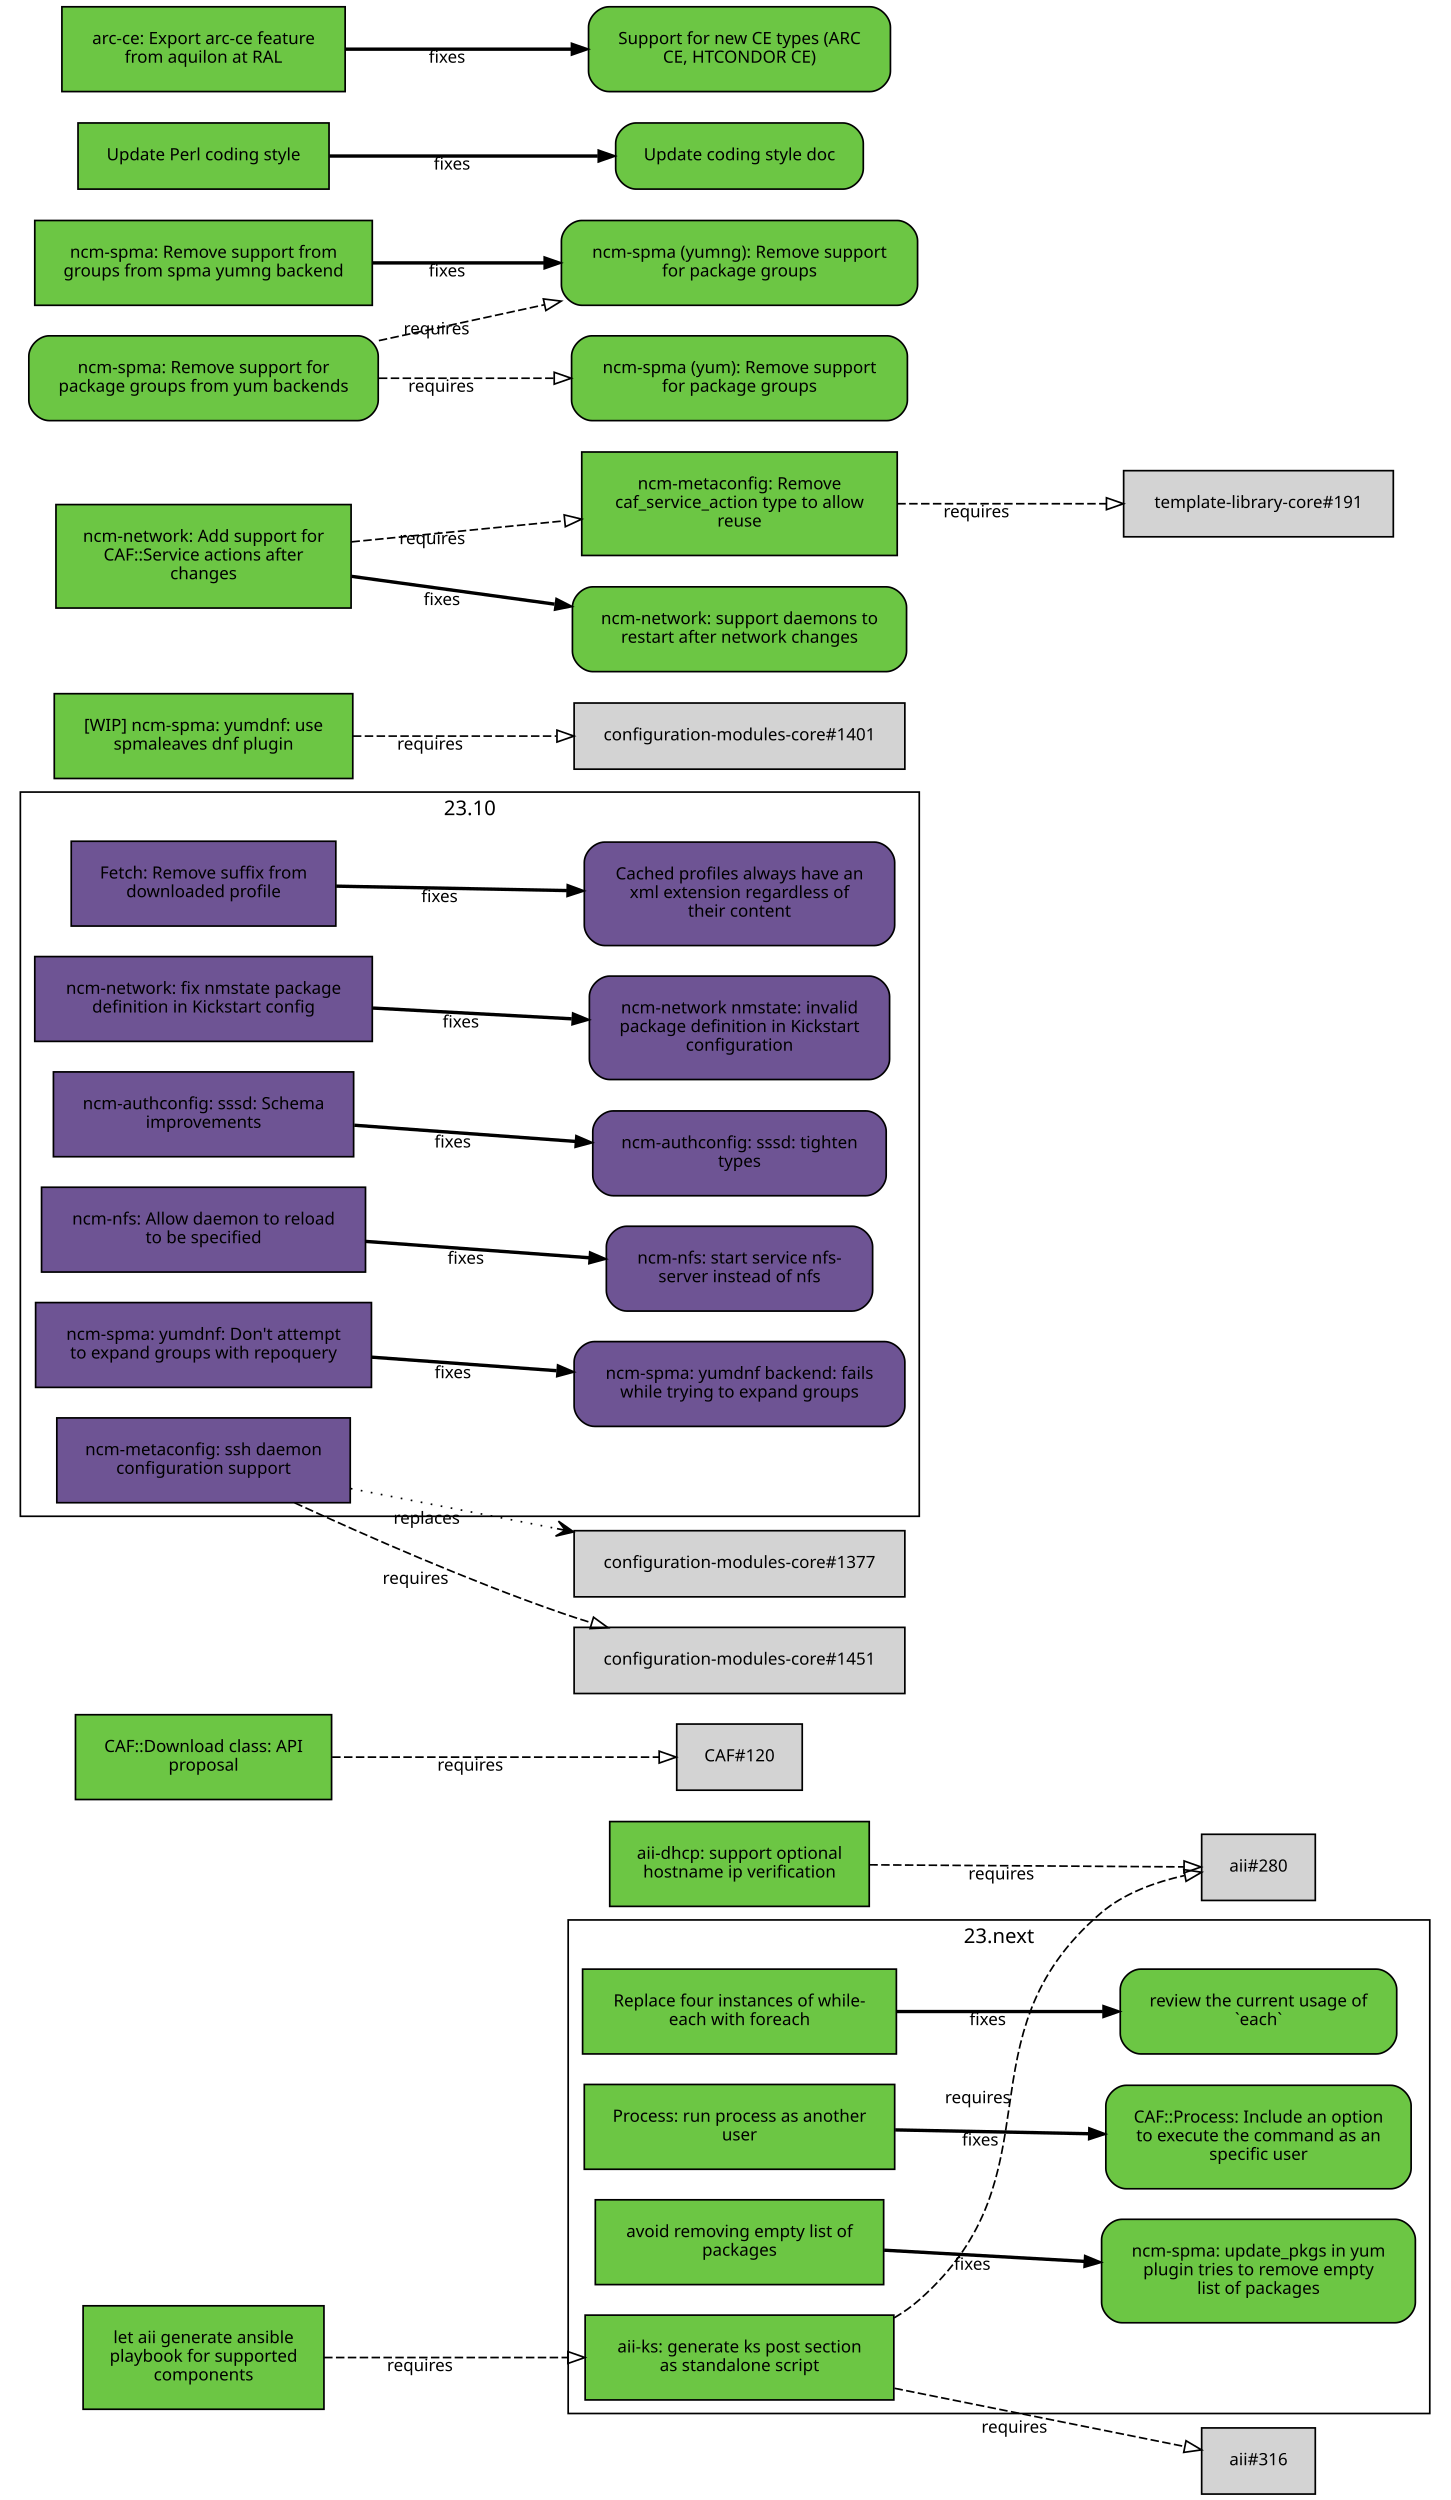
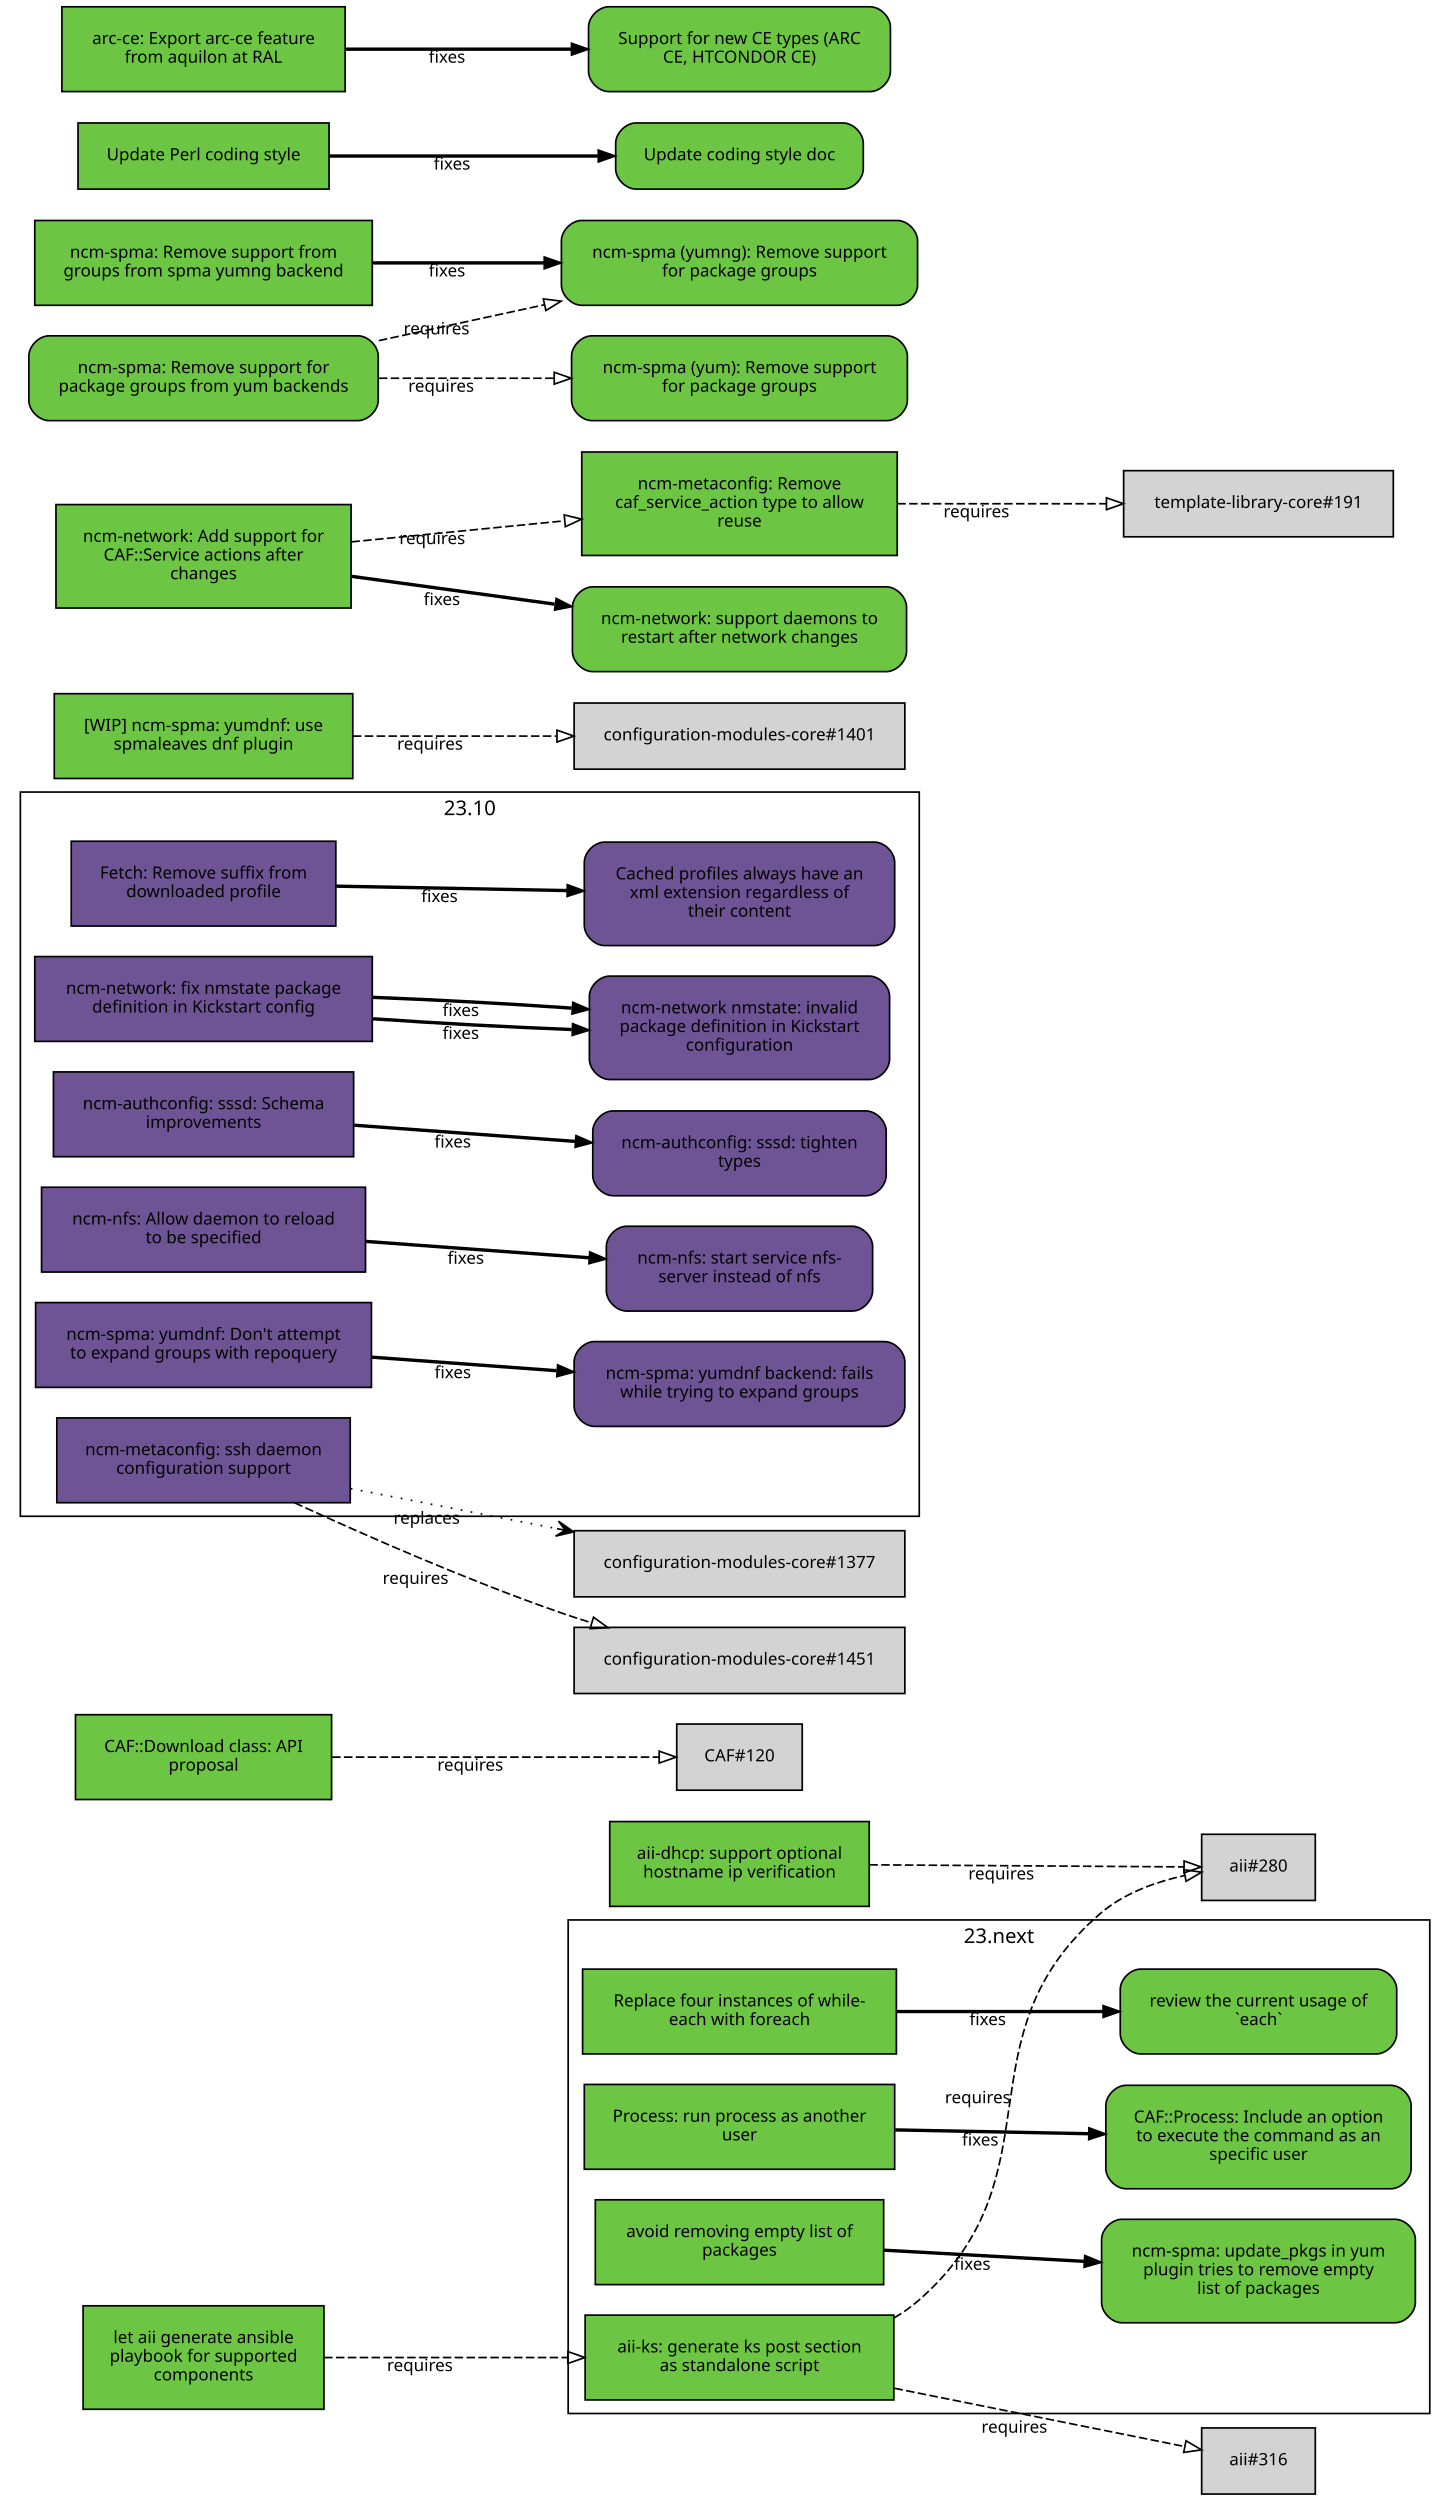
<svg xmlns="http://www.w3.org/2000/svg" xmlns:xlink="http://www.w3.org/1999/xlink" width="855pt" height="1474pt" viewBox="0.00 0.00 855.00 1474.00">
  <g id="graph0" class="graph" transform="scale(1 1) rotate(0) translate(4 1470)">
    <polygon fill="white" stroke="white" points="-4,5 -4,-1470 852,-1470 852,5 -4,5" />
    <g id="clust2" class="cluster">
      <polygon fill="none" stroke="black" points="8,-576 8,-1003 538,-1003 538,-576 8,-576" />
      <text text-anchor="middle" x="273" y="-989.4" font-family="Sans" font-size="12.00">23.10</text>
    </g>
    <g id="clust1" class="cluster">
      <polygon fill="none" stroke="black" points="331,-47 331,-338 839,-338 839,-47 331,-47" />
      <text text-anchor="middle" x="585" y="-324.4" font-family="Sans" font-size="12.00">23.next</text>
    </g>
    <g id="node1" class="node">
      <g id="a_node1">
        <a xlink:href="https://github.com/quattor/aii/pull/328" xlink:title="aii#328 (pull-request)" target="_parent">
          <polygon fill="#6cc644" stroke="black" points="523,-105 341,-105 341,-55 523,-55 523,-105" />
          <text text-anchor="middle" x="432" y="-83" font-family="Sans" font-size="10.00">aii-ks: generate ks post section</text>
          <text text-anchor="middle" x="432" y="-72" font-family="Sans" font-size="10.00">as standalone script</text>
        </a>
      </g>
    </g>
    <g id="node2" class="node">
      <polygon fill="lightgrey" stroke="black" points="771.5,-388.5 704.5,-388.5 704.5,-349.5 771.5,-349.5 771.5,-388.5" />
      <text text-anchor="middle" x="738" y="-366.5" font-family="Sans" font-size="10.00">aii#280</text>
    </g>
    <g id="edge1" class="edge">
      <path fill="none" stroke="black" stroke-dasharray="5,2" d="M523.177,-103.373C528.47,-106.484 533.473,-110.008 538,-114 621.964,-188.027 560.019,-269.143 645,-342 658.709,-353.754 677.321,-360.394 694.218,-364.145" />
      <polygon fill="none" stroke="black" points="693.975,-367.663 704.458,-366.126 695.305,-360.79 693.975,-367.663" />
      <text text-anchor="middle" x="572.527" y="-229.944" font-family="Sans" font-size="10.00">requires</text>
    </g>
    <g id="node3" class="node">
      <polygon fill="lightgrey" stroke="black" points="771.5,-38.5 704.5,-38.5 704.5,0.5 771.5,0.5 771.5,-38.5" />
      <text text-anchor="middle" x="738" y="-16.5" font-family="Sans" font-size="10.00">aii#316</text>
    </g>
    <g id="edge2" class="edge">
      <path fill="none" stroke="black" stroke-dasharray="5,2" d="M523.387,-61.863C580.055,-50.492 650.477,-36.362 694.595,-27.509" />
      <polygon fill="none" stroke="black" points="695.291,-30.939 704.407,-25.54 693.914,-24.076 695.291,-30.939" />
      <text text-anchor="middle" x="594.051" y="-35.671" font-family="Sans" font-size="10.00">requires</text>
    </g>
    <g id="node4" class="node">
      <g id="a_node4">
        <a xlink:href="https://github.com/quattor/aii/pull/331" xlink:title="aii#331 (pull-request)" target="_parent">
          <polygon fill="#6cc644" stroke="black" points="187,-110.5 45,-110.5 45,-49.5 187,-49.5 187,-110.5" />
          <text text-anchor="middle" x="116" y="-88.5" font-family="Sans" font-size="10.00">let aii generate ansible</text>
          <text text-anchor="middle" x="116" y="-77.5" font-family="Sans" font-size="10.00">playbook for supported</text>
          <text text-anchor="middle" x="116" y="-66.5" font-family="Sans" font-size="10.00">components</text>
        </a>
      </g>
    </g>
    <g id="edge3" class="edge">
      <path fill="none" stroke="black" stroke-dasharray="5,2" d="M187.077,-80C229.343,-80 283.883,-80 330.668,-80" />
      <polygon fill="none" stroke="black" points="330.834,-83.5 340.834,-80 330.834,-76.5 330.834,-83.5" />
      <text text-anchor="middle" x="243.574" y="-72" font-family="Sans" font-size="10.00">requires</text>
    </g>
    <g id="node5" class="node">
      <g id="a_node5">
        <a xlink:href="https://github.com/quattor/aii/pull/299" xlink:title="aii#299 (pull-request)" target="_parent">
          <polygon fill="#6cc644" stroke="black" points="508.5,-396 355.5,-396 355.5,-346 508.5,-346 508.5,-396" />
          <text text-anchor="middle" x="432" y="-374" font-family="Sans" font-size="10.00">aii-dhcp: support optional</text>
          <text text-anchor="middle" x="432" y="-363" font-family="Sans" font-size="10.00">hostname ip verification</text>
        </a>
      </g>
    </g>
    <g id="edge4" class="edge">
      <path fill="none" stroke="black" stroke-dasharray="5,2" d="M508.537,-370.503C567.023,-370.118 645.931,-369.599 694.049,-369.283" />
      <polygon fill="none" stroke="black" points="694.146,-372.782 704.123,-369.216 694.1,-365.782 694.146,-372.782" />
      <text text-anchor="middle" x="586.342" y="-361.86" font-family="Sans" font-size="10.00">requires</text>
    </g>
    <g id="node6" class="node">
      <g id="a_node6">
        <a xlink:href="https://github.com/quattor/CAF/pull/277" xlink:title="CAF#277 (pull-request)" target="_parent">
          <polygon fill="#6cc644" stroke="black" points="524.5,-309 339.5,-309 339.5,-259 524.5,-259 524.5,-309" />
          <text text-anchor="middle" x="432" y="-287" font-family="Sans" font-size="10.00">Replace four instances of while-</text>
          <text text-anchor="middle" x="432" y="-276" font-family="Sans" font-size="10.00">each with foreach</text>
        </a>
      </g>
    </g>
    <g id="node7" class="node">
      <g id="a_node7">
        <a xlink:href="https://github.com/quattor/CAF/issues/109" xlink:title="CAF#109 (issue)" target="_parent">
          <path fill="#6cc644" stroke="black" d="M807.5,-309C807.5,-309 668.5,-309 668.5,-309 662.5,-309 656.5,-303 656.5,-297 656.5,-297 656.5,-271 656.5,-271 656.5,-265 662.5,-259 668.5,-259 668.5,-259 807.5,-259 807.5,-259 813.5,-259 819.5,-265 819.5,-271 819.5,-271 819.5,-297 819.5,-297 819.5,-303 813.5,-309 807.5,-309" />
          <text text-anchor="middle" x="738" y="-287" font-family="Sans" font-size="10.00">review the current usage of</text>
          <text text-anchor="middle" x="738" y="-276" font-family="Sans" font-size="10.00">`each`</text>
        </a>
      </g>
    </g>
    <g id="edge5" class="edge">
      <path fill="none" stroke="black" stroke-width="2" d="M524.622,-284C563.139,-284 607.831,-284 646.253,-284" />
      <polygon fill="black" stroke="black" points="646.394,-287.5 656.394,-284 646.394,-280.5 646.394,-287.5" />
      <text text-anchor="middle" x="578.345" y="-276" font-family="Sans" font-size="10.00">fixes</text>
    </g>
    <g id="node8" class="node">
      <g id="a_node8">
        <a xlink:href="https://github.com/quattor/CAF/pull/257" xlink:title="CAF#257 (pull-request)" target="_parent">
          <polygon fill="#6cc644" stroke="black" points="523.5,-241 340.5,-241 340.5,-191 523.5,-191 523.5,-241" />
          <text text-anchor="middle" x="432" y="-219" font-family="Sans" font-size="10.00">Process: run process as another</text>
          <text text-anchor="middle" x="432" y="-208" font-family="Sans" font-size="10.00">user</text>
        </a>
      </g>
    </g>
    <g id="node9" class="node">
      <g id="a_node9">
        <a xlink:href="https://github.com/quattor/CAF/issues/253" xlink:title="CAF#253 (issue)" target="_parent">
          <path fill="#6cc644" stroke="black" d="M816,-240.5C816,-240.5 660,-240.5 660,-240.5 654,-240.5 648,-234.5 648,-228.5 648,-228.5 648,-191.5 648,-191.5 648,-185.5 654,-179.5 660,-179.5 660,-179.5 816,-179.5 816,-179.5 822,-179.5 828,-185.5 828,-191.5 828,-191.5 828,-228.5 828,-228.5 828,-234.5 822,-240.5 816,-240.5" />
          <text text-anchor="middle" x="738" y="-218.5" font-family="Sans" font-size="10.00">CAF::Process: Include an option</text>
          <text text-anchor="middle" x="738" y="-207.5" font-family="Sans" font-size="10.00">to execute the command as an</text>
          <text text-anchor="middle" x="738" y="-196.5" font-family="Sans" font-size="10.00">specific user</text>
        </a>
      </g>
    </g>
    <g id="edge6" class="edge">
      <path fill="none" stroke="black" stroke-width="2" d="M523.798,-214.208C559.701,-213.499 601.072,-212.683 637.762,-211.959" />
      <polygon fill="black" stroke="black" points="638.048,-215.454 647.977,-211.757 637.91,-208.455 638.048,-215.454" />
      <text text-anchor="middle" x="573.947" y="-204.981" font-family="Sans" font-size="10.00">fixes</text>
    </g>
    <g id="node10" class="node">
      <g id="a_node10">
        <a xlink:href="https://github.com/quattor/CAF/pull/110" xlink:title="CAF#110 (pull-request)" target="_parent">
          <polygon fill="#6cc644" stroke="black" points="191.5,-459 40.5,-459 40.5,-409 191.5,-409 191.5,-459" />
          <text text-anchor="middle" x="116" y="-437" font-family="Sans" font-size="10.00">CAF::Download class: API</text>
          <text text-anchor="middle" x="116" y="-426" font-family="Sans" font-size="10.00">proposal</text>
        </a>
      </g>
    </g>
    <g id="node11" class="node">
      <polygon fill="lightgrey" stroke="black" points="469,-453.5 395,-453.5 395,-414.5 469,-414.5 469,-453.5" />
      <text text-anchor="middle" x="432" y="-431.5" font-family="Sans" font-size="10.00">CAF#120</text>
    </g>
    <g id="edge7" class="edge">
      <path fill="none" stroke="black" stroke-dasharray="5,2" d="M191.812,-434C251.718,-434 333.856,-434 384.623,-434" />
      <polygon fill="none" stroke="black" points="384.651,-437.5 394.651,-434 384.651,-430.5 384.651,-437.5" />
      <text text-anchor="middle" x="273.255" y="-426" font-family="Sans" font-size="10.00">requires</text>
    </g>
    <g id="node12" class="node">
      <g id="a_node12">
        <a xlink:href="https://github.com/quattor/CCM/pull/210" xlink:title="CCM#210 (pull-request)" target="_parent">
          <polygon fill="#6e5494" stroke="black" points="194,-974 38,-974 38,-924 194,-924 194,-974" />
          <text text-anchor="middle" x="116" y="-952" font-family="Sans" font-size="10.00">Fetch: Remove suffix from</text>
          <text text-anchor="middle" x="116" y="-941" font-family="Sans" font-size="10.00">downloaded profile</text>
        </a>
      </g>
    </g>
    <g id="node13" class="node">
      <g id="a_node13">
        <a xlink:href="https://github.com/quattor/CCM/issues/204" xlink:title="CCM#204 (issue)" target="_parent">
          <path fill="#6e5494" stroke="black" d="M511.5,-973.5C511.5,-973.5 352.5,-973.5 352.5,-973.5 346.5,-973.5 340.5,-967.5 340.5,-961.5 340.5,-961.5 340.5,-924.5 340.5,-924.5 340.5,-918.5 346.5,-912.5 352.5,-912.5 352.5,-912.5 511.5,-912.5 511.5,-912.5 517.5,-912.5 523.5,-918.5 523.5,-924.5 523.5,-924.5 523.5,-961.5 523.5,-961.5 523.5,-967.5 517.5,-973.5 511.5,-973.5" />
          <text text-anchor="middle" x="432" y="-951.5" font-family="Sans" font-size="10.00">Cached profiles always have an</text>
          <text text-anchor="middle" x="432" y="-940.5" font-family="Sans" font-size="10.00">xml extension regardless of</text>
          <text text-anchor="middle" x="432" y="-929.5" font-family="Sans" font-size="10.00">their content</text>
        </a>
      </g>
    </g>
    <g id="edge8" class="edge">
      <path fill="none" stroke="black" stroke-width="2" d="M194.215,-947.525C235.236,-946.741 286.154,-945.768 330.251,-944.925" />
      <polygon fill="black" stroke="black" points="330.492,-948.421 340.423,-944.731 330.358,-941.423 330.492,-948.421" />
      <text text-anchor="middle" x="255.112" y="-938.132" font-family="Sans" font-size="10.00">fixes</text>
    </g>
    <g id="node14" class="node">
      <g id="a_node14">
        <a xlink:href="https://github.com/quattor/configuration-modules-core/pull/1630" xlink:title="configuration-modules-core#1630 (pull-request)" target="_parent">
          <polygon fill="#6e5494" stroke="black" points="215.5,-906 16.5,-906 16.5,-856 215.5,-856 215.5,-906" />
          <text text-anchor="middle" x="116" y="-884" font-family="Sans" font-size="10.00">ncm-network: fix nmstate package</text>
          <text text-anchor="middle" x="116" y="-873" font-family="Sans" font-size="10.00">definition in Kickstart config</text>
        </a>
      </g>
    </g>
    <g id="node15" class="node">
      <g id="a_node15">
        <a xlink:href="https://github.com/quattor/configuration-modules-core/issues/1629" xlink:title="configuration-modules-core#1629 (issue)" target="_parent">
          <path fill="#6e5494" stroke="black" d="M508.5,-894.5C508.5,-894.5 355.5,-894.5 355.5,-894.5 349.5,-894.5 343.5,-888.5 343.5,-882.5 343.5,-882.5 343.5,-845.5 343.5,-845.5 343.5,-839.5 349.5,-833.5 355.5,-833.5 355.5,-833.5 508.5,-833.5 508.5,-833.5 514.5,-833.5 520.5,-839.5 520.5,-845.5 520.5,-845.5 520.5,-882.5 520.5,-882.5 520.5,-888.5 514.5,-894.5 508.5,-894.5" />
          <text text-anchor="middle" x="432" y="-872.5" font-family="Sans" font-size="10.00">ncm-network nmstate: invalid</text>
          <text text-anchor="middle" x="432" y="-861.5" font-family="Sans" font-size="10.00">package definition in Kickstart</text>
          <text text-anchor="middle" x="432" y="-850.5" font-family="Sans" font-size="10.00">configuration</text>
        </a>
      </g>
    </g>
    <g id="edge9" class="edge">
-       <path fill="none" stroke="black" stroke-width="2" d="M215.921,-875.644C253.303,-873.621 295.798,-871.32 333.087,-869.301" />
-       <polygon fill="black" stroke="black" points="333.662,-872.775 343.458,-868.74 333.283,-865.785 333.662,-872.775" />
-       <text text-anchor="middle" x="267.683" y="-864.192" font-family="Sans" font-size="10.00">fixes</text>
+       <path fill="none" stroke="black" stroke-width="2" d="M215.921,-869.323C253.303,-866.723 295.798,-864.427 333.087,-862.995" />
+       <polygon fill="black" stroke="black" points="333.593,-866.479 343.458,-862.615 333.336,-859.484 333.593,-866.479" />
+       <text text-anchor="middle" x="267.683" y="-857.446" font-family="Sans" font-size="10.00">fixes</text>
+     </g>
+     <g id="edge10" class="edge">
+       <path fill="none" stroke="black" stroke-width="2" d="M215.921,-881.966C253.303,-880.519 295.798,-878.213 333.087,-875.607" />
+       <polygon fill="black" stroke="black" points="333.734,-879.07 343.458,-874.864 333.234,-872.087 333.734,-879.07" />
+       <text text-anchor="middle" x="267.683" y="-870.938" font-family="Sans" font-size="10.00">fixes</text>
    </g>
    <g id="node16" class="node">
      <g id="a_node16">
        <a xlink:href="https://github.com/quattor/configuration-modules-core/pull/1622" xlink:title="configuration-modules-core#1622 (pull-request)" target="_parent">
          <polygon fill="#6e5494" stroke="black" points="204.5,-838 27.5,-838 27.5,-788 204.5,-788 204.5,-838" />
          <text text-anchor="middle" x="116" y="-816" font-family="Sans" font-size="10.00">ncm-authconfig: sssd: Schema</text>
          <text text-anchor="middle" x="116" y="-805" font-family="Sans" font-size="10.00">improvements</text>
        </a>
      </g>
    </g>
    <g id="node17" class="node">
      <g id="a_node17">
        <a xlink:href="https://github.com/quattor/configuration-modules-core/issues/1471" xlink:title="configuration-modules-core#1471 (issue)" target="_parent">
          <path fill="#6e5494" stroke="black" d="M506.5,-815C506.5,-815 357.5,-815 357.5,-815 351.5,-815 345.5,-809 345.5,-803 345.5,-803 345.5,-777 345.5,-777 345.5,-771 351.5,-765 357.5,-765 357.5,-765 506.5,-765 506.5,-765 512.5,-765 518.5,-771 518.5,-777 518.5,-777 518.5,-803 518.5,-803 518.5,-809 512.5,-815 506.5,-815" />
          <text text-anchor="middle" x="432" y="-793" font-family="Sans" font-size="10.00">ncm-authconfig: sssd: tighten</text>
          <text text-anchor="middle" x="432" y="-782" font-family="Sans" font-size="10.00">types</text>
        </a>
      </g>
    </g>
-     <g id="edge10" class="edge">
+     <g id="edge11" class="edge">
      <path fill="none" stroke="black" stroke-width="2" d="M204.884,-806.563C245.446,-803.592 293.697,-800.057 335.189,-797.018" />
      <polygon fill="black" stroke="black" points="335.589,-800.498 345.307,-796.277 335.078,-793.517 335.589,-800.498" />
      <text text-anchor="middle" x="262.92" y="-793.433" font-family="Sans" font-size="10.00">fixes</text>
    </g>
    <g id="node18" class="node">
      <g id="a_node18">
        <a xlink:href="https://github.com/quattor/configuration-modules-core/pull/1621" xlink:title="configuration-modules-core#1621 (pull-request)" target="_parent">
          <polygon fill="#6e5494" stroke="black" points="211.5,-770 20.5,-770 20.5,-720 211.5,-720 211.5,-770" />
          <text text-anchor="middle" x="116" y="-748" font-family="Sans" font-size="10.00">ncm-nfs: Allow daemon to reload</text>
          <text text-anchor="middle" x="116" y="-737" font-family="Sans" font-size="10.00">to be specified</text>
        </a>
      </g>
    </g>
    <g id="node19" class="node">
      <g id="a_node19">
        <a xlink:href="https://github.com/quattor/configuration-modules-core/issues/1618" xlink:title="configuration-modules-core#1618 (issue)" target="_parent">
          <path fill="#6e5494" stroke="black" d="M498.5,-747C498.5,-747 365.5,-747 365.5,-747 359.5,-747 353.5,-741 353.5,-735 353.5,-735 353.5,-709 353.5,-709 353.5,-703 359.5,-697 365.5,-697 365.5,-697 498.5,-697 498.5,-697 504.5,-697 510.5,-703 510.5,-709 510.5,-709 510.5,-735 510.5,-735 510.5,-741 504.5,-747 498.5,-747" />
          <text text-anchor="middle" x="432" y="-725" font-family="Sans" font-size="10.00">ncm-nfs: start service nfs-</text>
          <text text-anchor="middle" x="432" y="-714" font-family="Sans" font-size="10.00">server instead of nfs</text>
        </a>
      </g>
    </g>
-     <g id="edge11" class="edge">
+     <g id="edge12" class="edge">
      <path fill="none" stroke="black" stroke-width="2" d="M211.636,-738.068C253.508,-735.001 302.447,-731.416 343.464,-728.412" />
      <polygon fill="black" stroke="black" points="343.722,-731.902 353.439,-727.681 343.21,-724.921 343.722,-731.902" />
      <text text-anchor="middle" x="270.635" y="-724.868" font-family="Sans" font-size="10.00">fixes</text>
    </g>
    <g id="node20" class="node">
      <g id="a_node20">
        <a xlink:href="https://github.com/quattor/configuration-modules-core/pull/1620" xlink:title="configuration-modules-core#1620 (pull-request)" target="_parent">
          <polygon fill="#6e5494" stroke="black" points="215,-702 17,-702 17,-652 215,-652 215,-702" />
          <text text-anchor="middle" x="116" y="-680" font-family="Sans" font-size="10.00">ncm-spma: yumdnf: Don't attempt</text>
          <text text-anchor="middle" x="116" y="-669" font-family="Sans" font-size="10.00">to expand groups with repoquery</text>
        </a>
      </g>
    </g>
    <g id="node21" class="node">
      <g id="a_node21">
        <a xlink:href="https://github.com/quattor/configuration-modules-core/issues/1524" xlink:title="configuration-modules-core#1524 (issue)" target="_parent">
          <path fill="#6e5494" stroke="black" d="M517.5,-679C517.5,-679 346.5,-679 346.5,-679 340.5,-679 334.5,-673 334.5,-667 334.5,-667 334.5,-641 334.5,-641 334.5,-635 340.5,-629 346.5,-629 346.5,-629 517.5,-629 517.5,-629 523.5,-629 529.5,-635 529.5,-641 529.5,-641 529.5,-667 529.5,-667 529.5,-673 523.5,-679 517.5,-679" />
          <text text-anchor="middle" x="432" y="-657" font-family="Sans" font-size="10.00">ncm-spma: yumdnf backend: fails</text>
          <text text-anchor="middle" x="432" y="-646" font-family="Sans" font-size="10.00">while trying to expand groups</text>
        </a>
      </g>
    </g>
-     <g id="edge12" class="edge">
+     <g id="edge13" class="edge">
      <path fill="none" stroke="black" stroke-width="2" d="M215.06,-669.817C249.699,-667.28 288.815,-664.415 324.146,-661.827" />
      <polygon fill="black" stroke="black" points="324.773,-665.29 334.491,-661.069 324.262,-658.309 324.773,-665.29" />
      <text text-anchor="middle" x="262.99" y="-657.428" font-family="Sans" font-size="10.00">fixes</text>
    </g>
    <g id="node22" class="node">
      <g id="a_node22">
        <a xlink:href="https://github.com/quattor/configuration-modules-core/pull/1554" xlink:title="configuration-modules-core#1554 (pull-request)" target="_parent">
          <polygon fill="#6cc644" stroke="black" points="517,-173 347,-173 347,-123 517,-123 517,-173" />
          <text text-anchor="middle" x="432" y="-151" font-family="Sans" font-size="10.00">avoid removing empty list of</text>
          <text text-anchor="middle" x="432" y="-140" font-family="Sans" font-size="10.00">packages</text>
        </a>
      </g>
    </g>
    <g id="node23" class="node">
      <g id="a_node23">
        <a xlink:href="https://github.com/quattor/configuration-modules-core/issues/1553" xlink:title="configuration-modules-core#1553 (issue)" target="_parent">
          <path fill="#6cc644" stroke="black" d="M818.5,-161.5C818.5,-161.5 657.5,-161.5 657.5,-161.5 651.5,-161.5 645.5,-155.5 645.5,-149.5 645.5,-149.5 645.5,-112.5 645.5,-112.5 645.5,-106.5 651.5,-100.5 657.5,-100.5 657.5,-100.5 818.5,-100.5 818.5,-100.5 824.5,-100.5 830.5,-106.5 830.5,-112.5 830.5,-112.5 830.5,-149.5 830.5,-149.5 830.5,-155.5 824.5,-161.5 818.5,-161.5" />
          <text text-anchor="middle" x="738" y="-139.5" font-family="Sans" font-size="10.00">ncm-spma: update_pkgs in yum</text>
          <text text-anchor="middle" x="738" y="-128.5" font-family="Sans" font-size="10.00">plugin tries to remove empty</text>
          <text text-anchor="middle" x="738" y="-117.5" font-family="Sans" font-size="10.00">list of packages</text>
        </a>
      </g>
    </g>
-     <g id="edge13" class="edge">
+     <g id="edge14" class="edge">
      <path fill="none" stroke="black" stroke-width="2" d="M517.277,-143.287C553.812,-141.244 596.909,-138.834 635.213,-136.692" />
      <polygon fill="black" stroke="black" points="635.57,-140.178 645.359,-136.125 635.179,-133.189 635.57,-140.178" />
      <text text-anchor="middle" x="569.248" y="-131.71" font-family="Sans" font-size="10.00">fixes</text>
    </g>
    <g id="node24" class="node">
      <g id="a_node24">
        <a xlink:href="https://github.com/quattor/configuration-modules-core/pull/1452" xlink:title="configuration-modules-core#1452 (pull-request)" target="_parent">
          <polygon fill="#6e5494" stroke="black" points="202.5,-634 29.5,-634 29.5,-584 202.5,-584 202.5,-634" />
          <text text-anchor="middle" x="116" y="-612" font-family="Sans" font-size="10.00">ncm-metaconfig: ssh daemon</text>
          <text text-anchor="middle" x="116" y="-601" font-family="Sans" font-size="10.00">configuration support</text>
        </a>
      </g>
    </g>
    <g id="node25" class="node">
      <polygon fill="lightgrey" stroke="black" points="529.5,-567.5 334.5,-567.5 334.5,-528.5 529.5,-528.5 529.5,-567.5" />
      <text text-anchor="middle" x="432" y="-545.5" font-family="Sans" font-size="10.00">configuration-modules-core#1377</text>
    </g>
-     <g id="edge14" class="edge">
+     <g id="edge15" class="edge">
      <path fill="none" stroke="black" stroke-dasharray="1,5" d="M202.802,-592.331C240.298,-585.047 284.669,-576.427 324.269,-568.734" />
      <polygon fill="black" stroke="black" points="334.228,-566.8 325.269,-573.124 329.319,-567.753 324.411,-568.707 324.411,-568.707 324.411,-568.707 329.319,-567.753 323.553,-564.289 334.228,-566.8 334.228,-566.8" />
      <text text-anchor="middle" x="247.583" y="-571.552" font-family="Sans" font-size="10.00">replaces</text>
    </g>
    <g id="node26" class="node">
      <polygon fill="lightgrey" stroke="black" points="529.5,-510.5 334.5,-510.5 334.5,-471.5 529.5,-471.5 529.5,-510.5" />
      <text text-anchor="middle" x="432" y="-488.5" font-family="Sans" font-size="10.00">configuration-modules-core#1451</text>
    </g>
-     <g id="edge15" class="edge">
+     <g id="edge16" class="edge">
      <path fill="none" stroke="black" stroke-dasharray="5,2" d="M169.693,-583.943C211.678,-564.586 272.288,-537.982 327,-519 332.797,-516.989 338.816,-515.033 344.905,-513.152" />
      <polygon fill="none" stroke="black" points="345.944,-516.495 354.51,-510.26 343.926,-509.792 345.944,-516.495" />
      <text text-anchor="middle" x="240.995" y="-536.113" font-family="Sans" font-size="10.00">requires</text>
    </g>
    <g id="node27" class="node">
      <g id="a_node27">
        <a xlink:href="https://github.com/quattor/configuration-modules-core/pull/1507" xlink:title="configuration-modules-core#1507 (pull-request)" target="_parent">
          <polygon fill="#6cc644" stroke="black" points="204,-1061 28,-1061 28,-1011 204,-1011 204,-1061" />
          <text text-anchor="middle" x="116" y="-1039" font-family="Sans" font-size="10.00">[WIP] ncm-spma: yumdnf: use</text>
          <text text-anchor="middle" x="116" y="-1028" font-family="Sans" font-size="10.00">spmaleaves dnf plugin</text>
        </a>
      </g>
    </g>
    <g id="node28" class="node">
      <polygon fill="lightgrey" stroke="black" points="529.5,-1055.5 334.5,-1055.5 334.5,-1016.5 529.5,-1016.5 529.5,-1055.5" />
      <text text-anchor="middle" x="432" y="-1033.5" font-family="Sans" font-size="10.00">configuration-modules-core#1401</text>
    </g>
-     <g id="edge16" class="edge">
+     <g id="edge17" class="edge">
      <path fill="none" stroke="black" stroke-dasharray="5,2" d="M204.05,-1036C241.203,-1036 284.927,-1036 324.027,-1036" />
      <polygon fill="none" stroke="black" points="324.391,-1039.5 334.391,-1036 324.391,-1032.5 324.391,-1039.5" />
      <text text-anchor="middle" x="249.549" y="-1028" font-family="Sans" font-size="10.00">requires</text>
    </g>
    <g id="node29" class="node">
      <g id="a_node29">
        <a xlink:href="https://github.com/quattor/configuration-modules-core/pull/1336" xlink:title="configuration-modules-core#1336 (pull-request)" target="_parent">
          <polygon fill="#6cc644" stroke="black" points="203,-1172.5 29,-1172.5 29,-1111.5 203,-1111.5 203,-1172.5" />
          <text text-anchor="middle" x="116" y="-1150.5" font-family="Sans" font-size="10.00">ncm-network: Add support for</text>
          <text text-anchor="middle" x="116" y="-1139.5" font-family="Sans" font-size="10.00">CAF::Service actions after</text>
          <text text-anchor="middle" x="116" y="-1128.5" font-family="Sans" font-size="10.00">changes</text>
        </a>
      </g>
    </g>
    <g id="node30" class="node">
      <g id="a_node30">
        <a xlink:href="https://github.com/quattor/configuration-modules-core/pull/1335" xlink:title="configuration-modules-core#1335 (pull-request)" target="_parent">
          <polygon fill="#6cc644" stroke="black" points="525,-1203.5 339,-1203.5 339,-1142.5 525,-1142.5 525,-1203.5" />
          <text text-anchor="middle" x="432" y="-1181.5" font-family="Sans" font-size="10.00">ncm-metaconfig: Remove</text>
          <text text-anchor="middle" x="432" y="-1170.5" font-family="Sans" font-size="10.00">caf_service_action type to allow</text>
          <text text-anchor="middle" x="432" y="-1159.5" font-family="Sans" font-size="10.00">reuse</text>
        </a>
      </g>
    </g>
-     <g id="edge17" class="edge">
+     <g id="edge18" class="edge">
      <path fill="none" stroke="black" stroke-dasharray="5,2" d="M203.217,-1150.51C242.047,-1154.35 288.184,-1158.9 328.746,-1162.9" />
      <polygon fill="none" stroke="black" points="328.636,-1166.41 338.931,-1163.91 329.323,-1159.44 328.636,-1166.41" />
      <text text-anchor="middle" x="250.868" y="-1149.19" font-family="Sans" font-size="10.00">requires</text>
    </g>
    <g id="node31" class="node">
      <g id="a_node31">
        <a xlink:href="https://github.com/quattor/configuration-modules-core/issues/1071" xlink:title="configuration-modules-core#1071 (issue)" target="_parent">
          <path fill="#6cc644" stroke="black" d="M518.5,-1124C518.5,-1124 345.5,-1124 345.5,-1124 339.5,-1124 333.5,-1118 333.5,-1112 333.5,-1112 333.5,-1086 333.5,-1086 333.5,-1080 339.5,-1074 345.5,-1074 345.5,-1074 518.5,-1074 518.5,-1074 524.5,-1074 530.5,-1080 530.5,-1086 530.5,-1086 530.5,-1112 530.5,-1112 530.5,-1118 524.5,-1124 518.5,-1124" />
          <text text-anchor="middle" x="432" y="-1102" font-family="Sans" font-size="10.00">ncm-network: support daemons to</text>
          <text text-anchor="middle" x="432" y="-1091" font-family="Sans" font-size="10.00">restart after network changes</text>
        </a>
      </g>
    </g>
-     <g id="edge18" class="edge">
+     <g id="edge19" class="edge">
      <path fill="none" stroke="black" stroke-width="2" d="M203.217,-1130.19C240.216,-1125.13 283.848,-1119.15 322.972,-1113.79" />
      <polygon fill="black" stroke="black" points="323.912,-1117.2 333.344,-1112.37 322.962,-1110.26 323.912,-1117.2" />
      <text text-anchor="middle" x="256.527" y="-1113.25" font-family="Sans" font-size="10.00">fixes</text>
    </g>
    <g id="node32" class="node">
      <polygon fill="lightgrey" stroke="black" points="817.5,-1192.5 658.5,-1192.5 658.5,-1153.5 817.5,-1153.5 817.5,-1192.5" />
      <text text-anchor="middle" x="738" y="-1170.5" font-family="Sans" font-size="10.00">template-library-core#191</text>
    </g>
-     <g id="edge19" class="edge">
+     <g id="edge20" class="edge">
      <path fill="none" stroke="black" stroke-dasharray="5,2" d="M525.035,-1173C564.097,-1173 609.452,-1173 648.16,-1173" />
      <polygon fill="none" stroke="black" points="648.369,-1176.5 658.369,-1173 648.369,-1169.5 648.369,-1176.5" />
      <text text-anchor="middle" x="571.665" y="-1165" font-family="Sans" font-size="10.00">requires</text>
    </g>
    <g id="node33" class="node">
      <g id="a_node33">
        <a xlink:href="https://github.com/quattor/configuration-modules-core/pull/1148" xlink:title="configuration-modules-core#1148 (pull-request)" target="_parent">
          <polygon fill="#6cc644" stroke="black" points="215.5,-1340 16.5,-1340 16.5,-1290 215.5,-1290 215.5,-1340" />
          <text text-anchor="middle" x="116" y="-1318" font-family="Sans" font-size="10.00">ncm-spma: Remove support from</text>
          <text text-anchor="middle" x="116" y="-1307" font-family="Sans" font-size="10.00">groups from spma yumng backend</text>
        </a>
      </g>
    </g>
    <g id="node34" class="node">
      <g id="a_node34">
        <a xlink:href="https://github.com/quattor/configuration-modules-core/issues/952" xlink:title="configuration-modules-core#952 (issue)" target="_parent">
          <path fill="#6cc644" stroke="black" d="M525,-1340C525,-1340 339,-1340 339,-1340 333,-1340 327,-1334 327,-1328 327,-1328 327,-1302 327,-1302 327,-1296 333,-1290 339,-1290 339,-1290 525,-1290 525,-1290 531,-1290 537,-1296 537,-1302 537,-1302 537,-1328 537,-1328 537,-1334 531,-1340 525,-1340" />
          <text text-anchor="middle" x="432" y="-1318" font-family="Sans" font-size="10.00">ncm-spma (yumng): Remove support</text>
          <text text-anchor="middle" x="432" y="-1307" font-family="Sans" font-size="10.00">for package groups</text>
        </a>
      </g>
    </g>
-     <g id="edge20" class="edge">
+     <g id="edge21" class="edge">
      <path fill="none" stroke="black" stroke-width="2" d="M215.921,-1315C247.933,-1315 283.695,-1315 316.726,-1315" />
      <polygon fill="black" stroke="black" points="316.883,-1318.5 326.883,-1315 316.882,-1311.5 316.883,-1318.5" />
      <text text-anchor="middle" x="259.546" y="-1307" font-family="Sans" font-size="10.00">fixes</text>
    </g>
    <g id="node35" class="node">
      <g id="a_node35">
        <a xlink:href="https://github.com/quattor/configuration-modules-core/issues/950" xlink:title="configuration-modules-core#950 (issue)" target="_parent">
          <path fill="#6cc644" stroke="black" d="M207,-1272C207,-1272 25,-1272 25,-1272 19,-1272 13,-1266 13,-1260 13,-1260 13,-1234 13,-1234 13,-1228 19,-1222 25,-1222 25,-1222 207,-1222 207,-1222 213,-1222 219,-1228 219,-1234 219,-1234 219,-1260 219,-1260 219,-1266 213,-1272 207,-1272" />
          <text text-anchor="middle" x="116" y="-1250" font-family="Sans" font-size="10.00">ncm-spma: Remove support for</text>
          <text text-anchor="middle" x="116" y="-1239" font-family="Sans" font-size="10.00">package groups from yum backends</text>
        </a>
      </g>
    </g>
    <g id="node36" class="node">
      <g id="a_node36">
        <a xlink:href="https://github.com/quattor/configuration-modules-core/issues/951" xlink:title="configuration-modules-core#951 (issue)" target="_parent">
          <path fill="#6cc644" stroke="black" d="M519,-1272C519,-1272 345,-1272 345,-1272 339,-1272 333,-1266 333,-1260 333,-1260 333,-1234 333,-1234 333,-1228 339,-1222 345,-1222 345,-1222 519,-1222 519,-1222 525,-1222 531,-1228 531,-1234 531,-1234 531,-1260 531,-1260 531,-1266 525,-1272 519,-1272" />
          <text text-anchor="middle" x="432" y="-1250" font-family="Sans" font-size="10.00">ncm-spma (yum): Remove support</text>
          <text text-anchor="middle" x="432" y="-1239" font-family="Sans" font-size="10.00">for package groups</text>
        </a>
      </g>
    </g>
-     <g id="edge21" class="edge">
+     <g id="edge22" class="edge">
      <path fill="none" stroke="black" stroke-dasharray="5,2" d="M219.381,-1247C252.386,-1247 289.071,-1247 322.502,-1247" />
      <polygon fill="none" stroke="black" points="322.765,-1250.5 332.765,-1247 322.765,-1243.5 322.765,-1250.5" />
      <text text-anchor="middle" x="256.107" y="-1239" font-family="Sans" font-size="10.00">requires</text>
    </g>
-     <g id="edge22" class="edge">
+     <g id="edge23" class="edge">
      <path fill="none" stroke="black" stroke-dasharray="5,2" d="M219.381,-1269.17C250.602,-1275.93 285.116,-1283.41 317.053,-1290.32" />
      <polygon fill="none" stroke="black" points="316.361,-1293.75 326.876,-1292.45 317.843,-1286.91 316.361,-1293.75" />
      <text text-anchor="middle" x="253.372" y="-1272.86" font-family="Sans" font-size="10.00">requires</text>
    </g>
    <g id="node37" class="node">
      <g id="a_node37">
        <a xlink:href="https://github.com/quattor/quattor.github.com/pull/278" xlink:title="quattor.github.com#278 (pull-request)" target="_parent">
          <polygon fill="#6cc644" stroke="black" points="190,-1397.5 42,-1397.5 42,-1358.5 190,-1358.5 190,-1397.5" />
          <text text-anchor="middle" x="116" y="-1375.5" font-family="Sans" font-size="10.00">Update Perl coding style</text>
        </a>
      </g>
    </g>
    <g id="node38" class="node">
      <g id="a_node38">
        <a xlink:href="https://github.com/quattor/quattor.github.com/issues/215" xlink:title="quattor.github.com#215 (issue)" target="_parent">
          <path fill="#6cc644" stroke="black" d="M493,-1397.5C493,-1397.5 371,-1397.5 371,-1397.5 365,-1397.5 359,-1391.5 359,-1385.5 359,-1385.5 359,-1370.5 359,-1370.5 359,-1364.5 365,-1358.5 371,-1358.5 371,-1358.5 493,-1358.5 493,-1358.5 499,-1358.5 505,-1364.5 505,-1370.5 505,-1370.5 505,-1385.5 505,-1385.5 505,-1391.5 499,-1397.5 493,-1397.5" />
          <text text-anchor="middle" x="432" y="-1375.5" font-family="Sans" font-size="10.00">Update coding style doc</text>
        </a>
      </g>
    </g>
-     <g id="edge23" class="edge">
+     <g id="edge24" class="edge">
      <path fill="none" stroke="black" stroke-width="2" d="M190.223,-1378C237.595,-1378 299.358,-1378 348.469,-1378" />
      <polygon fill="black" stroke="black" points="348.747,-1381.5 358.747,-1378 348.746,-1374.5 348.747,-1381.5" />
      <text text-anchor="middle" x="262.497" y="-1370" font-family="Sans" font-size="10.00">fixes</text>
    </g>
    <g id="node39" class="node">
      <g id="a_node39">
        <a xlink:href="https://github.com/quattor/template-library-grid/pull/232" xlink:title="template-library-grid#232 (pull-request)" target="_parent">
          <polygon fill="#6cc644" stroke="black" points="199.5,-1466 32.5,-1466 32.5,-1416 199.5,-1416 199.5,-1466" />
          <text text-anchor="middle" x="116" y="-1444" font-family="Sans" font-size="10.00">arc-ce: Export arc-ce feature</text>
          <text text-anchor="middle" x="116" y="-1433" font-family="Sans" font-size="10.00">from aquilon at RAL</text>
        </a>
      </g>
    </g>
    <g id="node40" class="node">
      <g id="a_node40">
        <a xlink:href="https://github.com/quattor/template-library-grid/issues/221" xlink:title="template-library-grid#221 (issue)" target="_parent">
          <path fill="#6cc644" stroke="black" d="M509,-1466C509,-1466 355,-1466 355,-1466 349,-1466 343,-1460 343,-1454 343,-1454 343,-1428 343,-1428 343,-1422 349,-1416 355,-1416 355,-1416 509,-1416 509,-1416 515,-1416 521,-1422 521,-1428 521,-1428 521,-1454 521,-1454 521,-1460 515,-1466 509,-1466" />
          <text text-anchor="middle" x="432" y="-1444" font-family="Sans" font-size="10.00">Support for new CE types (ARC</text>
          <text text-anchor="middle" x="432" y="-1433" font-family="Sans" font-size="10.00">CE, HTCONDOR CE)</text>
        </a>
      </g>
    </g>
-     <g id="edge24" class="edge">
+     <g id="edge25" class="edge">
      <path fill="none" stroke="black" stroke-width="2" d="M199.911,-1441C240.702,-1441 290.151,-1441 332.823,-1441" />
      <polygon fill="black" stroke="black" points="332.947,-1444.5 342.947,-1441 332.947,-1437.5 332.947,-1444.5" />
      <text text-anchor="middle" x="259.543" y="-1433" font-family="Sans" font-size="10.00">fixes</text>
    </g>
  </g>
</svg>
